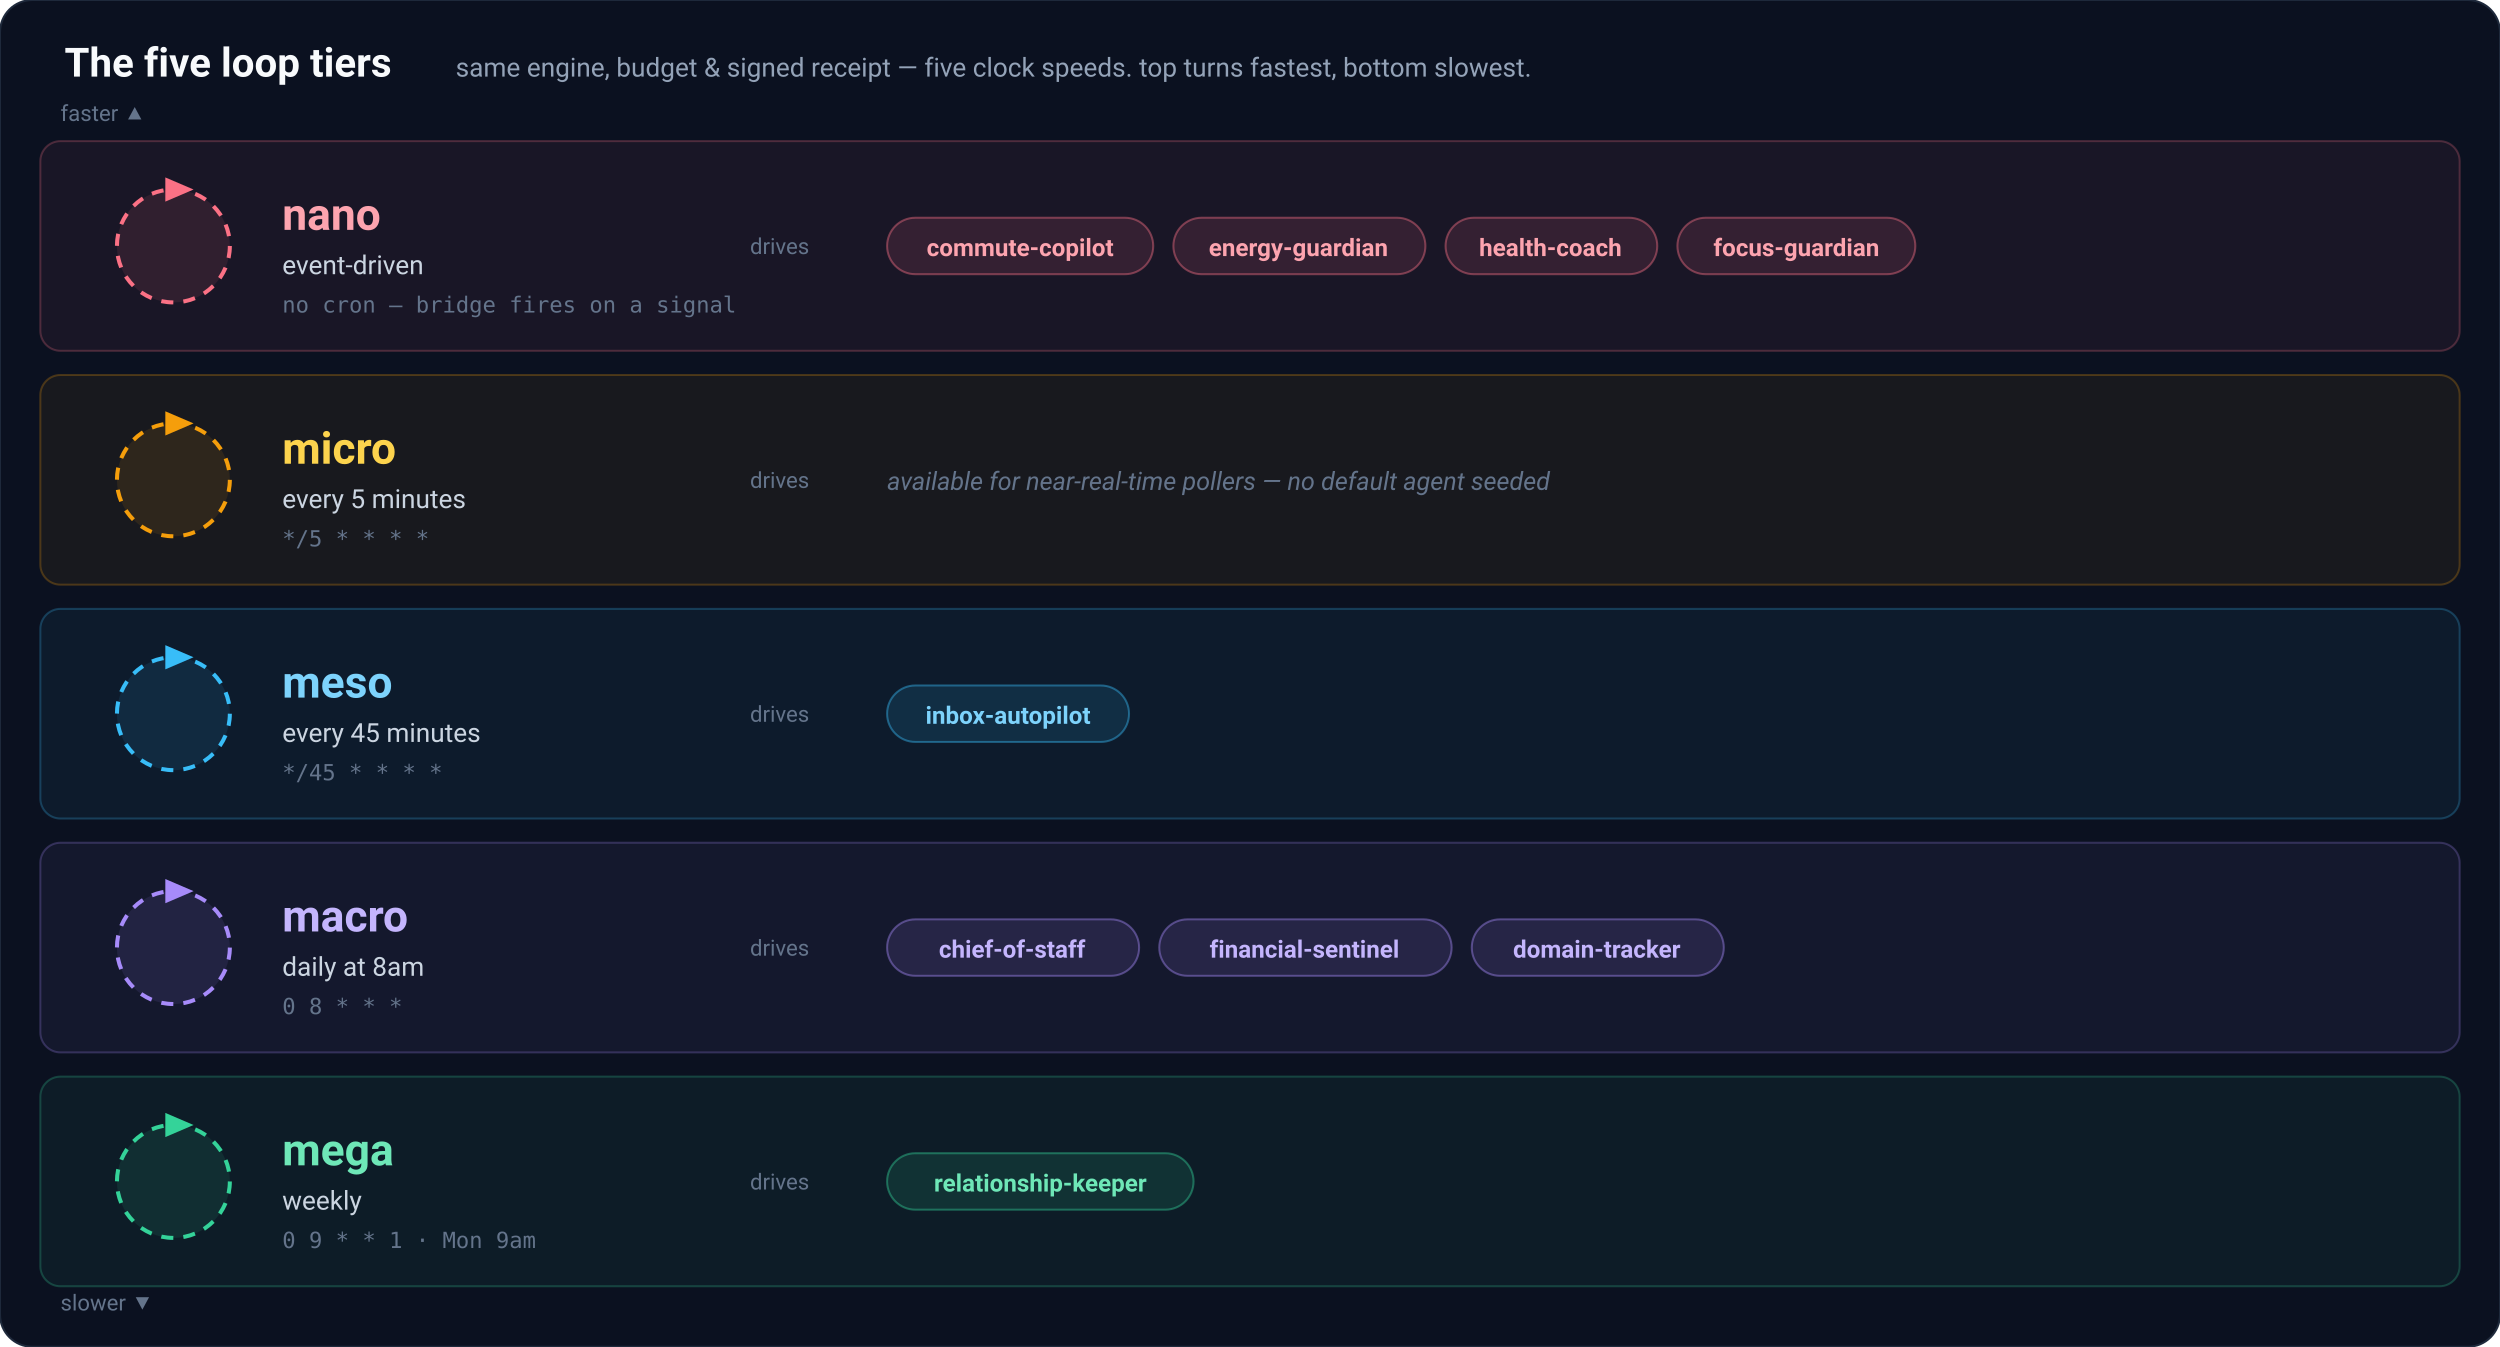
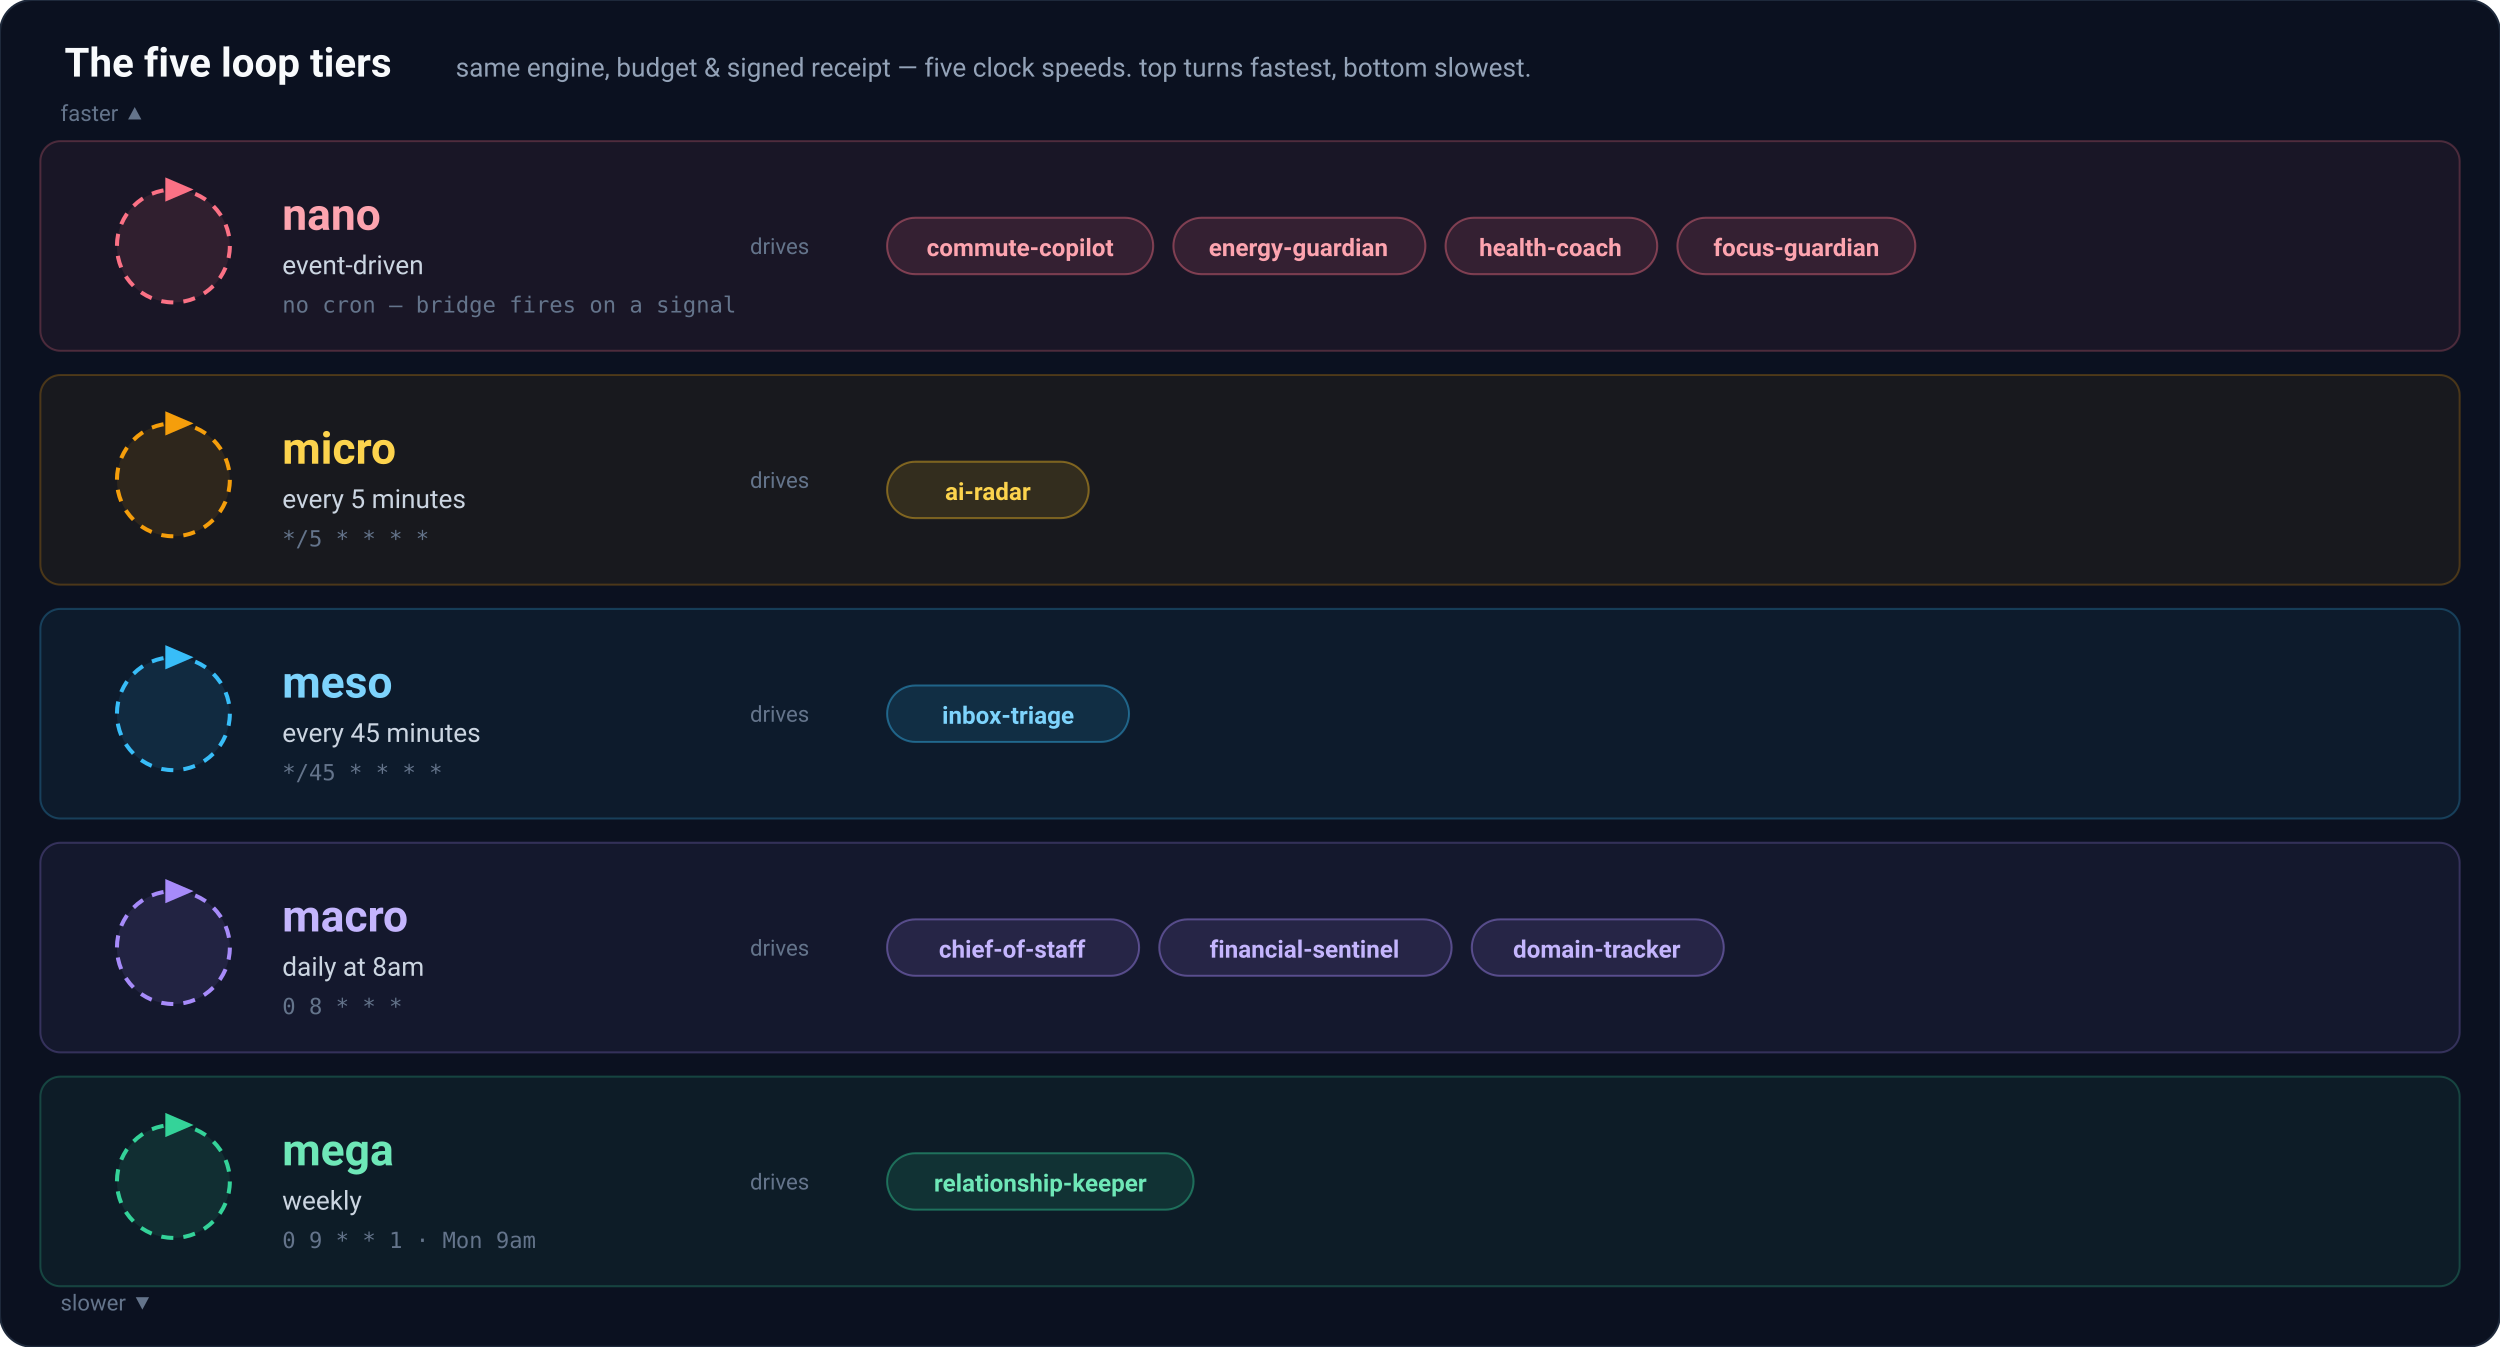
<svg xmlns="http://www.w3.org/2000/svg" width="1240" height="668" viewBox="0 0 1240 668" font-family="ui-sans-serif, system-ui, -apple-system, Segoe UI, Roboto, Helvetica, Arial, sans-serif" role="img" aria-label="The five loop tiers — nano (event-driven), micro (every 5 min), meso (every 45 min), macro (daily 8am), mega (weekly Mon 9am). Same engine, budget and signed receipt; five clock speeds. Top turns fastest, bottom slowest.">
  <rect width="1240" height="668" rx="16" fill="#0b1120" />
  <rect width="1240" height="668" rx="16" fill="none" stroke="#1e293b" />
  <text x="32" y="38" fill="#f8fafc" font-size="20" font-weight="700">The five loop tiers</text>
  <text x="226" y="38" fill="#94a3b8" font-size="13">same engine, budget &amp; signed receipt — five clock speeds. top turns fastest, bottom slowest.</text>
  <text x="30" y="60" fill="#64748b" font-size="11">faster ▲</text>
  <text x="30" y="650" fill="#64748b" font-size="11">slower ▼</text>
  <rect x="20" y="70" width="1200" height="104" rx="10" fill="#fb7185" fill-opacity="0.06" stroke="#fb7185" stroke-opacity="0.25" />
  <circle cx="86" cy="122" r="28" fill="#fb7185" fill-opacity="0.10" stroke="#fb7185" stroke-width="2" stroke-dasharray="6 5" />
  <path d="M82 88 L96 94 L82 100 Z" fill="#fb7185" />
  <text x="140" y="114" fill="#fda4af" font-size="22" font-weight="700">nano</text>
  <text x="140" y="136" fill="#cbd5e1" font-size="13">event-driven</text>
  <text x="140" y="155" fill="#64748b" font-size="11" font-family="ui-monospace, SFMono-Regular, Menlo, monospace">no cron — bridge fires on a signal</text>
  <text x="372" y="126" fill="#64748b" font-size="11">drives</text>
  <g>
    <rect x="440" y="108" width="132" height="28" rx="14" fill="#fb7185" fill-opacity="0.12" stroke="#fb7185" stroke-opacity="0.42" />
    <text x="506" y="127" text-anchor="middle" font-size="12" font-weight="600" fill="#fda4af">commute-copilot</text>
  </g>
  <g>
    <rect x="582" y="108" width="125" height="28" rx="14" fill="#fb7185" fill-opacity="0.12" stroke="#fb7185" stroke-opacity="0.42" />
    <text x="644" y="127" text-anchor="middle" font-size="12" font-weight="600" fill="#fda4af">energy-guardian</text>
  </g>
  <g>
    <rect x="717" y="108" width="105" height="28" rx="14" fill="#fb7185" fill-opacity="0.12" stroke="#fb7185" stroke-opacity="0.42" />
    <text x="769" y="127" text-anchor="middle" font-size="12" font-weight="600" fill="#fda4af">health-coach</text>
  </g>
  <g>
    <rect x="832" y="108" width="118" height="28" rx="14" fill="#fb7185" fill-opacity="0.12" stroke="#fb7185" stroke-opacity="0.42" />
    <text x="891" y="127" text-anchor="middle" font-size="12" font-weight="600" fill="#fda4af">focus-guardian</text>
  </g>
  <rect x="20" y="186" width="1200" height="104" rx="10" fill="#f59e0b" fill-opacity="0.06" stroke="#f59e0b" stroke-opacity="0.25" />
  <circle cx="86" cy="238" r="28" fill="#f59e0b" fill-opacity="0.10" stroke="#f59e0b" stroke-width="2" stroke-dasharray="6 5" />
  <path d="M82 204 L96 210 L82 216 Z" fill="#f59e0b" />
  <text x="140" y="230" fill="#fcd34d" font-size="22" font-weight="700">micro</text>
  <text x="140" y="252" fill="#cbd5e1" font-size="13">every 5 minutes</text>
  <text x="140" y="271" fill="#64748b" font-size="11" font-family="ui-monospace, SFMono-Regular, Menlo, monospace">*/5 * * * *</text>
  <text x="372" y="242" fill="#64748b" font-size="11">drives</text>
-   <text x="440" y="243" fill="#64748b" font-size="12.5" font-style="italic">available for near-real-time pollers — no default agent seeded</text>
+   <g>
+     <rect x="440" y="229" width="100" height="28" rx="14" fill="#fbbf24" fill-opacity="0.12" stroke="#fbbf24" stroke-opacity="0.42" />
+     <text x="490" y="248" text-anchor="middle" font-size="12" font-weight="600" fill="#fcd34d">ai-radar</text>
+   </g>
  <rect x="20" y="302" width="1200" height="104" rx="10" fill="#38bdf8" fill-opacity="0.06" stroke="#38bdf8" stroke-opacity="0.25" />
  <circle cx="86" cy="354" r="28" fill="#38bdf8" fill-opacity="0.10" stroke="#38bdf8" stroke-width="2" stroke-dasharray="6 5" />
  <path d="M82 320 L96 326 L82 332 Z" fill="#38bdf8" />
  <text x="140" y="346" fill="#7dd3fc" font-size="22" font-weight="700">meso</text>
  <text x="140" y="368" fill="#cbd5e1" font-size="13">every 45 minutes</text>
  <text x="140" y="387" fill="#64748b" font-size="11" font-family="ui-monospace, SFMono-Regular, Menlo, monospace">*/45 * * * *</text>
  <text x="372" y="358" fill="#64748b" font-size="11">drives</text>
  <g>
    <rect x="440" y="340" width="120" height="28" rx="14" fill="#38bdf8" fill-opacity="0.12" stroke="#38bdf8" stroke-opacity="0.42" />
-     <text x="500" y="359" text-anchor="middle" font-size="12" font-weight="600" fill="#7dd3fc">inbox-autopilot</text>
+     <text x="500" y="359" text-anchor="middle" font-size="12" font-weight="600" fill="#7dd3fc">inbox-triage</text>
  </g>
  <rect x="20" y="418" width="1200" height="104" rx="10" fill="#a78bfa" fill-opacity="0.06" stroke="#a78bfa" stroke-opacity="0.25" />
  <circle cx="86" cy="470" r="28" fill="#a78bfa" fill-opacity="0.10" stroke="#a78bfa" stroke-width="2" stroke-dasharray="6 5" />
  <path d="M82 436 L96 442 L82 448 Z" fill="#a78bfa" />
  <text x="140" y="462" fill="#c4b5fd" font-size="22" font-weight="700">macro</text>
  <text x="140" y="484" fill="#cbd5e1" font-size="13">daily at 8am</text>
  <text x="140" y="503" fill="#64748b" font-size="11" font-family="ui-monospace, SFMono-Regular, Menlo, monospace">0 8 * * *</text>
  <text x="372" y="474" fill="#64748b" font-size="11">drives</text>
  <g>
    <rect x="440" y="456" width="125" height="28" rx="14" fill="#a78bfa" fill-opacity="0.12" stroke="#a78bfa" stroke-opacity="0.42" />
    <text x="502" y="475" text-anchor="middle" font-size="12" font-weight="600" fill="#c4b5fd">chief-of-staff</text>
  </g>
  <g>
    <rect x="575" y="456" width="145" height="28" rx="14" fill="#a78bfa" fill-opacity="0.12" stroke="#a78bfa" stroke-opacity="0.42" />
    <text x="647" y="475" text-anchor="middle" font-size="12" font-weight="600" fill="#c4b5fd">financial-sentinel</text>
  </g>
  <g>
    <rect x="730" y="456" width="125" height="28" rx="14" fill="#a78bfa" fill-opacity="0.12" stroke="#a78bfa" stroke-opacity="0.42" />
    <text x="792" y="475" text-anchor="middle" font-size="12" font-weight="600" fill="#c4b5fd">domain-tracker</text>
  </g>
  <rect x="20" y="534" width="1200" height="104" rx="10" fill="#34d399" fill-opacity="0.06" stroke="#34d399" stroke-opacity="0.25" />
  <circle cx="86" cy="586" r="28" fill="#34d399" fill-opacity="0.10" stroke="#34d399" stroke-width="2" stroke-dasharray="6 5" />
  <path d="M82 552 L96 558 L82 564 Z" fill="#34d399" />
  <text x="140" y="578" fill="#6ee7b7" font-size="22" font-weight="700">mega</text>
  <text x="140" y="600" fill="#cbd5e1" font-size="13">weekly</text>
  <text x="140" y="619" fill="#64748b" font-size="11" font-family="ui-monospace, SFMono-Regular, Menlo, monospace">0 9 * * 1 · Mon 9am</text>
  <text x="372" y="590" fill="#64748b" font-size="11">drives</text>
  <g>
    <rect x="440" y="572" width="152" height="28" rx="14" fill="#34d399" fill-opacity="0.12" stroke="#34d399" stroke-opacity="0.42" />
    <text x="516" y="591" text-anchor="middle" font-size="12" font-weight="600" fill="#6ee7b7">relationship-keeper</text>
  </g>
</svg>
